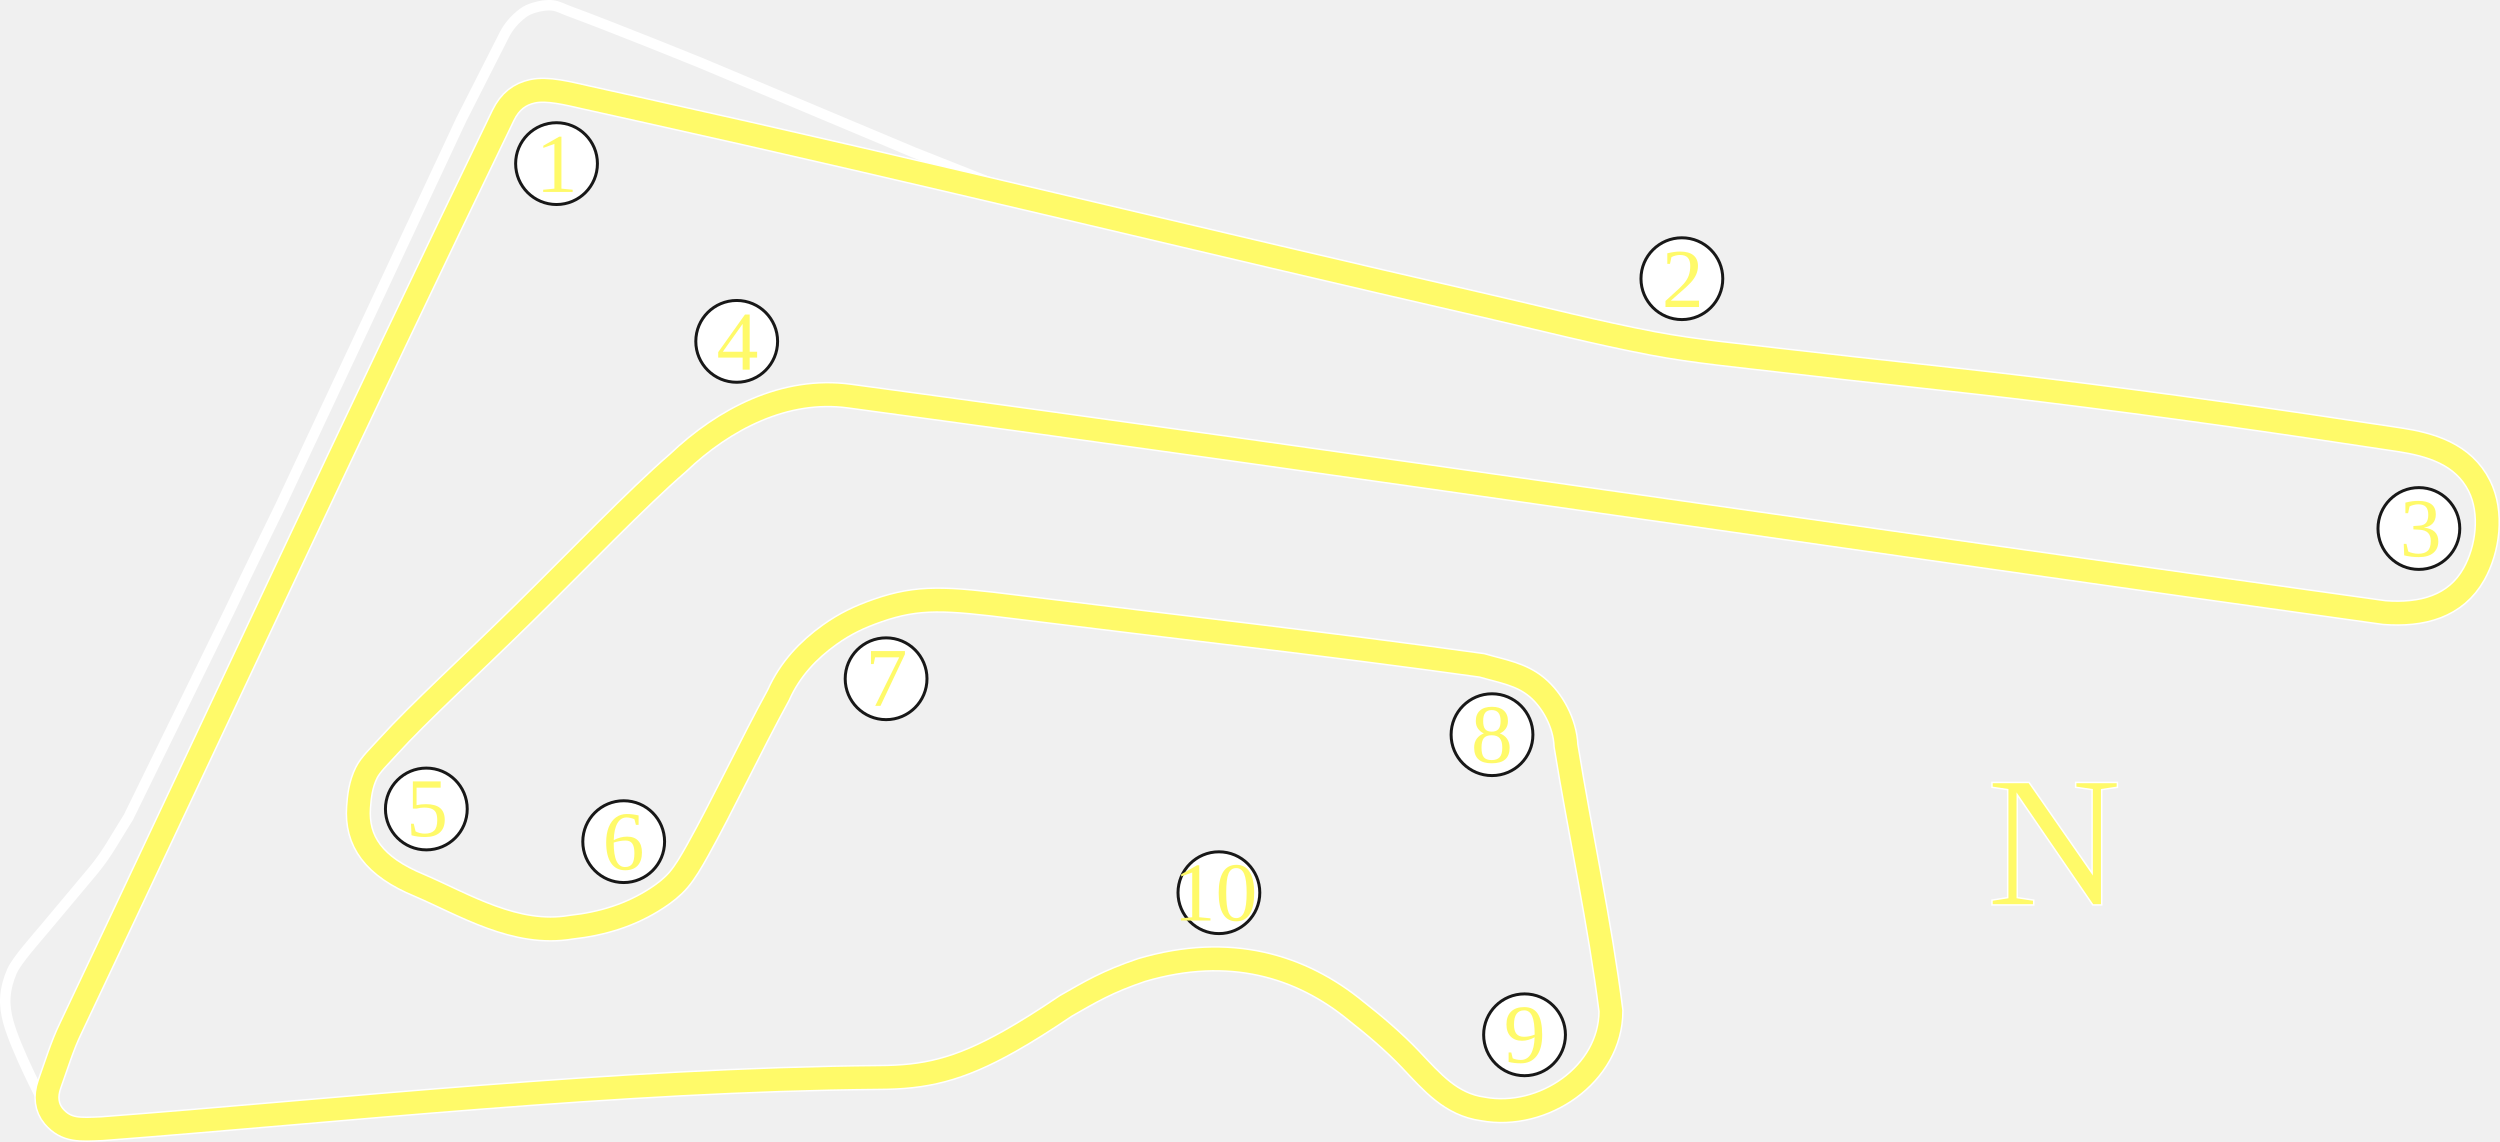
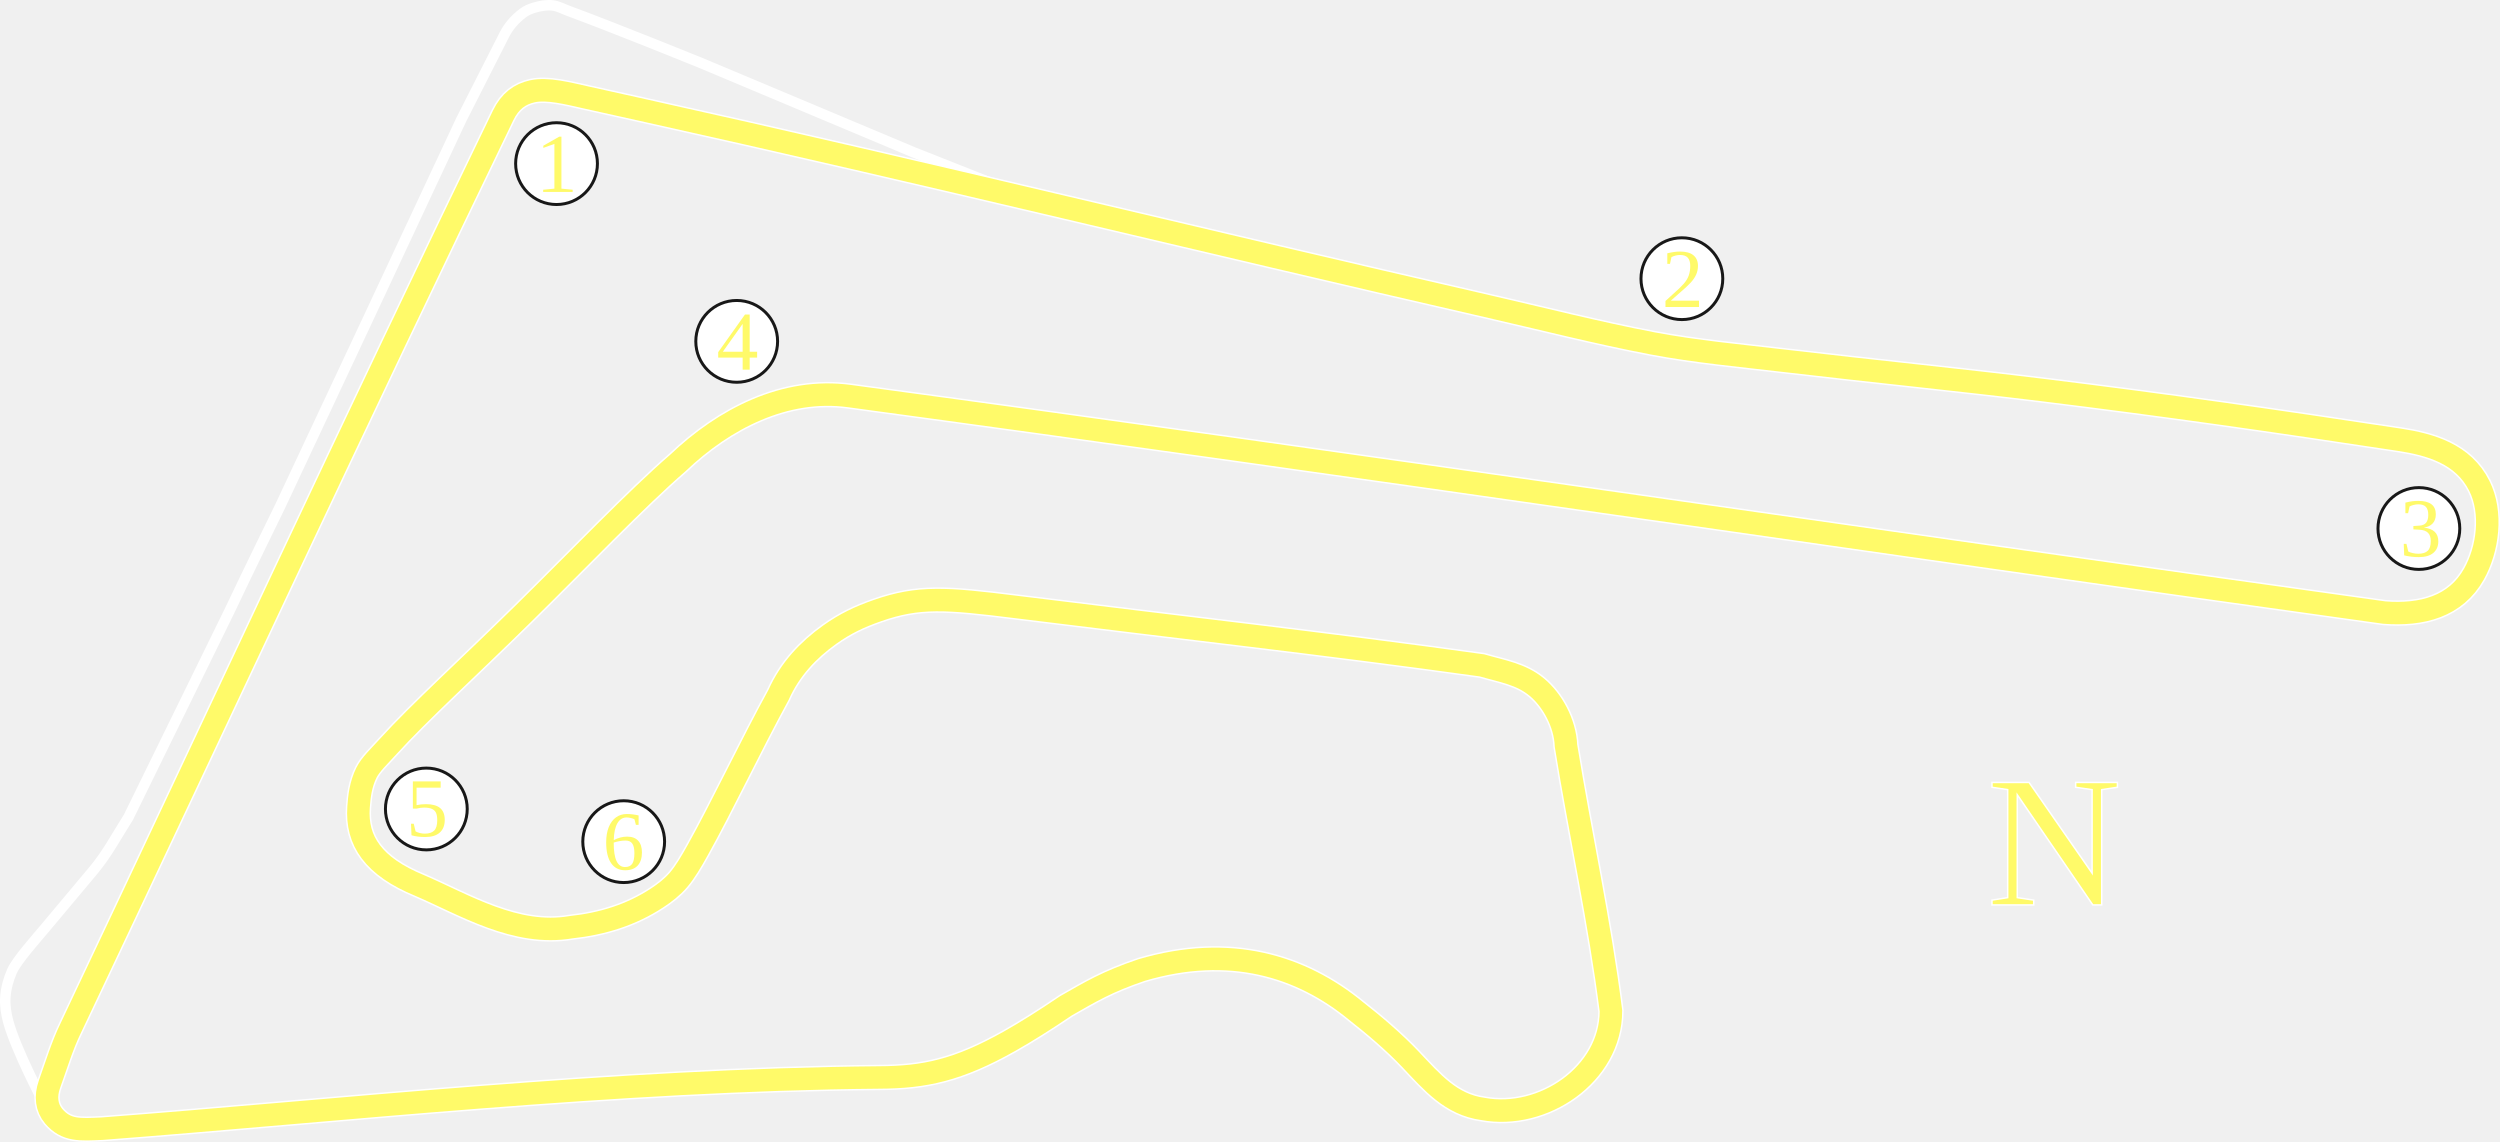
<svg xmlns="http://www.w3.org/2000/svg" xmlns:xlink="http://www.w3.org/1999/xlink" width="1672.315" height="763.873" id="svg2383" version="1.0">
  <defs id="defs2385">
    <clipPath clipPathUnits="userSpaceOnUse" id="clipPath3490">
      <rect style="fill:#006a00;fill-opacity:1;fill-rule:nonzero;stroke:none" id="rect3492" width="1511.787" height="1003.748" x="683.14" y="104.104" transform="matrix(-0.7183395,0.6956928,-0.6956928,-0.7183395,0,0)" />
    </clipPath>
    <pattern patternUnits="userSpaceOnUse" width="10.794" height="10.774" patternTransform="matrix(-0.5630234,-0.534067,0.534067,-0.5630234,1593.725,910.5704)" id="pattern4256">
      <g id="g4248" transform="matrix(0.5878912,6.0987118e-3,-6.0987118e-3,0.5878912,-595.3809,-720.7077)">
        <rect style="opacity:1;fill:black;fill-opacity:1;stroke:none;stroke-width:0.5;stroke-linecap:round;stroke-linejoin:round;stroke-miterlimit:4;stroke-dasharray:none;stroke-dashoffset:0;stroke-opacity:1" id="rect4250" width="18.173" height="18.096" x="1025.535" y="1215.281" />
        <rect style="opacity:1;fill:white;fill-opacity:1;stroke:none;stroke-width:0.5;stroke-linecap:round;stroke-linejoin:round;stroke-miterlimit:4;stroke-dasharray:none;stroke-dashoffset:0;stroke-opacity:1" id="rect4252" width="9.075" height="9.075" x="1025.535" y="1215.281" />
        <rect style="opacity:1;fill:white;fill-opacity:1;stroke:none;stroke-width:0.5;stroke-linecap:round;stroke-linejoin:round;stroke-miterlimit:4;stroke-dasharray:none;stroke-dashoffset:0;stroke-opacity:1" id="rect4254" width="9.075" height="9.075" x="1034.641" y="1224.344" />
      </g>
    </pattern>
    <pattern xlink:href="#pattern4256" id="pattern4264" patternTransform="matrix(-0.7760302,9.7935943e-4,-9.7935943e-4,-0.7760302,-1599.831,380.49)" />
    <clipPath clipPathUnits="userSpaceOnUse" id="clipPath3494">
      <rect style="fill:#006a00;fill-opacity:1;fill-rule:nonzero;stroke:none" id="rect3496" width="2168.193" height="1468.418" x="-4232.846" y="-2372.13" transform="matrix(-0.9472965,-0.3203582,0.9519016,-0.3064038,0,0)" />
    </clipPath>
    <clipPath clipPathUnits="userSpaceOnUse" id="clipPath9716">
      <path id="path9718" d="M 871.135,932.363 C 1314.876,1345.252 1758.616,1758.14 2202.356,2171.029 2375.779,1984.647 2549.202,1798.266 2722.625,1611.884 2278.885,1198.996 1835.145,786.108 1391.405,373.219 1217.982,559.601 1044.559,745.982 871.135,932.363 z" style="fill:#6a6a6a;fill-opacity:1;fill-rule:nonzero;stroke:#010101;stroke-width:0.943;stroke-linecap:round;stroke-linejoin:round;stroke-miterlimit:4;stroke-opacity:1;stroke-dasharray:none;stroke-dashoffset:0" />
    </clipPath>
    <clipPath clipPathUnits="userSpaceOnUse" id="clipPath3213">
      <rect y="475.715" x="1064.764" height="448.636" width="413.942" id="rect3215" style="fill:#ffffff;fill-opacity:1;fill-rule:nonzero;stroke:#fffa69;stroke-width:1;stroke-linecap:butt;stroke-linejoin:round;stroke-miterlimit:4;stroke-opacity:1;stroke-dasharray:none;stroke-dashoffset:0;marker:none;visibility:visible;display:inline;overflow:visible;enable-background:accumulate" />
    </clipPath>
    <clipPath clipPathUnits="userSpaceOnUse" id="clipPath9716-1">
      <path id="path9718-6" d="M 871.135,932.363 C 1314.876,1345.252 1758.616,1758.14 2202.356,2171.029 2375.779,1984.647 2549.202,1798.266 2722.625,1611.884 2278.885,1198.996 1835.145,786.108 1391.405,373.219 1217.982,559.601 1044.559,745.982 871.135,932.363 z" style="fill:#6a6a6a;fill-opacity:1;fill-rule:nonzero;stroke:#010101;stroke-width:0.943;stroke-linecap:round;stroke-linejoin:round;stroke-miterlimit:4;stroke-opacity:1;stroke-dasharray:none;stroke-dashoffset:0" />
    </clipPath>
    <clipPath clipPathUnits="userSpaceOnUse" id="clipPath3494-8">
      <rect style="fill:#006a00;fill-opacity:1;fill-rule:nonzero;stroke:none" id="rect3496-5" width="2168.193" height="1468.418" x="-4232.846" y="-2372.13" transform="matrix(-0.9472965,-0.3203582,0.9519016,-0.3064038,0,0)" />
    </clipPath>
    <pattern xlink:href="#pattern4256-6" id="pattern4264-7" patternTransform="matrix(-0.7760302,9.7935943e-4,-9.7935943e-4,-0.7760302,-1599.831,380.49)" />
    <pattern patternUnits="userSpaceOnUse" width="10.794" height="10.774" patternTransform="matrix(-0.5630234,-0.534067,0.534067,-0.5630234,1593.725,910.5704)" id="pattern4256-6">
      <g id="g4248-1" transform="matrix(0.5878912,6.0987118e-3,-6.0987118e-3,0.5878912,-595.3809,-720.7077)">
        <rect style="opacity:1;fill:black;fill-opacity:1;stroke:none;stroke-width:0.5;stroke-linecap:round;stroke-linejoin:round;stroke-miterlimit:4;stroke-dasharray:none;stroke-dashoffset:0;stroke-opacity:1" id="rect4250-8" width="18.173" height="18.096" x="1025.535" y="1215.281" />
        <rect style="opacity:1;fill:white;fill-opacity:1;stroke:none;stroke-width:0.5;stroke-linecap:round;stroke-linejoin:round;stroke-miterlimit:4;stroke-dasharray:none;stroke-dashoffset:0;stroke-opacity:1" id="rect4252-9" width="9.075" height="9.075" x="1025.535" y="1215.281" />
        <rect style="opacity:1;fill:white;fill-opacity:1;stroke:none;stroke-width:0.5;stroke-linecap:round;stroke-linejoin:round;stroke-miterlimit:4;stroke-dasharray:none;stroke-dashoffset:0;stroke-opacity:1" id="rect4254-2" width="9.075" height="9.075" x="1034.641" y="1224.344" />
      </g>
    </pattern>
    <clipPath clipPathUnits="userSpaceOnUse" id="clipPath3490-7">
      <rect style="fill:#006a00;fill-opacity:1;fill-rule:nonzero;stroke:none" id="rect3492-9" width="1511.787" height="1003.748" x="683.14" y="104.104" transform="matrix(-0.7183395,0.6956928,-0.6956928,-0.7183395,0,0)" />
    </clipPath>
    <pattern patternUnits="userSpaceOnUse" width="10.794" height="10.774" patternTransform="matrix(-0.5630234,-0.534067,0.534067,-0.5630234,1593.725,910.5704)" id="pattern4688">
      <g id="g4690" transform="matrix(0.5878912,6.0987118e-3,-6.0987118e-3,0.5878912,-595.3809,-720.7077)">
        <rect style="opacity:1;fill:black;fill-opacity:1;stroke:none;stroke-width:0.5;stroke-linecap:round;stroke-linejoin:round;stroke-miterlimit:4;stroke-dasharray:none;stroke-dashoffset:0;stroke-opacity:1" id="rect4692" width="18.173" height="18.096" x="1025.535" y="1215.281" />
        <rect style="opacity:1;fill:white;fill-opacity:1;stroke:none;stroke-width:0.5;stroke-linecap:round;stroke-linejoin:round;stroke-miterlimit:4;stroke-dasharray:none;stroke-dashoffset:0;stroke-opacity:1" id="rect4694" width="9.075" height="9.075" x="1025.535" y="1215.281" />
        <rect style="opacity:1;fill:white;fill-opacity:1;stroke:none;stroke-width:0.5;stroke-linecap:round;stroke-linejoin:round;stroke-miterlimit:4;stroke-dasharray:none;stroke-dashoffset:0;stroke-opacity:1" id="rect4696" width="9.075" height="9.075" x="1034.641" y="1224.344" />
      </g>
    </pattern>
    <clipPath clipPathUnits="userSpaceOnUse" id="clipPath9716-8">
      <path id="path9718-2" d="M 871.135,932.363 C 1314.876,1345.252 1758.616,1758.14 2202.356,2171.029 2375.779,1984.647 2549.202,1798.266 2722.625,1611.884 2278.885,1198.996 1835.145,786.108 1391.405,373.219 1217.982,559.601 1044.559,745.982 871.135,932.363 z" style="fill:#6a6a6a;fill-opacity:1;fill-rule:nonzero;stroke:#010101;stroke-width:0.943;stroke-linecap:round;stroke-linejoin:round;stroke-miterlimit:4;stroke-opacity:1;stroke-dasharray:none;stroke-dashoffset:0" />
    </clipPath>
    <clipPath clipPathUnits="userSpaceOnUse" id="clipPath3494-4">
      <rect style="fill:#006a00;fill-opacity:1;fill-rule:nonzero;stroke:none" id="rect3496-55" width="2168.193" height="1468.418" x="-4232.846" y="-2372.13" transform="matrix(-0.9472965,-0.3203582,0.9519016,-0.3064038,0,0)" />
    </clipPath>
    <pattern xlink:href="#pattern4256-7" id="pattern4264-1" patternTransform="matrix(-0.7760302,9.7935943e-4,-9.7935943e-4,-0.7760302,-1599.831,380.49)" />
    <pattern patternUnits="userSpaceOnUse" width="10.794" height="10.774" patternTransform="matrix(-0.5630234,-0.534067,0.534067,-0.5630234,1593.725,910.5704)" id="pattern4256-7">
      <g id="g4248-11" transform="matrix(0.5878912,6.0987118e-3,-6.0987118e-3,0.5878912,-595.3809,-720.7077)">
        <rect style="opacity:1;fill:black;fill-opacity:1;stroke:none;stroke-width:0.5;stroke-linecap:round;stroke-linejoin:round;stroke-miterlimit:4;stroke-dasharray:none;stroke-dashoffset:0;stroke-opacity:1" id="rect4250-5" width="18.173" height="18.096" x="1025.535" y="1215.281" />
        <rect style="opacity:1;fill:white;fill-opacity:1;stroke:none;stroke-width:0.5;stroke-linecap:round;stroke-linejoin:round;stroke-miterlimit:4;stroke-dasharray:none;stroke-dashoffset:0;stroke-opacity:1" id="rect4252-2" width="9.075" height="9.075" x="1025.535" y="1215.281" />
        <rect style="opacity:1;fill:white;fill-opacity:1;stroke:none;stroke-width:0.5;stroke-linecap:round;stroke-linejoin:round;stroke-miterlimit:4;stroke-dasharray:none;stroke-dashoffset:0;stroke-opacity:1" id="rect4254-7" width="9.075" height="9.075" x="1034.641" y="1224.344" />
      </g>
    </pattern>
    <clipPath clipPathUnits="userSpaceOnUse" id="clipPath3490-6">
      <rect style="fill:#006a00;fill-opacity:1;fill-rule:nonzero;stroke:none" id="rect3492-1" width="1511.787" height="1003.748" x="683.14" y="104.104" transform="matrix(-0.7183395,0.6956928,-0.6956928,-0.7183395,0,0)" />
    </clipPath>
    <pattern patternUnits="userSpaceOnUse" width="10.794" height="10.774" patternTransform="matrix(-0.5630234,-0.534067,0.534067,-0.5630234,1593.725,910.5704)" id="pattern3751">
      <g id="g3753" transform="matrix(0.5878912,6.0987118e-3,-6.0987118e-3,0.5878912,-595.3809,-720.7077)">
        <rect style="opacity:1;fill:black;fill-opacity:1;stroke:none;stroke-width:0.5;stroke-linecap:round;stroke-linejoin:round;stroke-miterlimit:4;stroke-dasharray:none;stroke-dashoffset:0;stroke-opacity:1" id="rect3755" width="18.173" height="18.096" x="1025.535" y="1215.281" />
        <rect style="opacity:1;fill:white;fill-opacity:1;stroke:none;stroke-width:0.5;stroke-linecap:round;stroke-linejoin:round;stroke-miterlimit:4;stroke-dasharray:none;stroke-dashoffset:0;stroke-opacity:1" id="rect3757" width="9.075" height="9.075" x="1025.535" y="1215.281" />
        <rect style="opacity:1;fill:white;fill-opacity:1;stroke:none;stroke-width:0.5;stroke-linecap:round;stroke-linejoin:round;stroke-miterlimit:4;stroke-dasharray:none;stroke-dashoffset:0;stroke-opacity:1" id="rect3759" width="9.075" height="9.075" x="1034.641" y="1224.344" />
      </g>
    </pattern>
  </defs>
  <g id="layer1" transform="translate(-1076.382,-655.6329)" style="display:inline">
    <path id="path4041" d="m 1104.693,1391.44 c 0,0 -17.781,-33.938 -22.767,-52.279 -1.436,-5.282 -2.319,-10.84 -1.968,-16.302 0.391,-6.077 2.024,-12.142 4.497,-17.707 3.165,-7.122 16.304,-21.832 21.309,-27.806 l 33.219,-39.651 c 9.078,-10.836 15.732,-23.494 23.329,-35.415 l 67.738,-138.287 c 10.996,-23.353 33.728,-69.706 33.728,-69.706 l 61.836,-131.822 59.306,-126.763 28.95,-57.057 c 2.856,-5.628 7.331,-10.531 12.367,-14.335 2.308,-1.743 5.088,-2.864 7.87,-3.654 3.812,-1.082 7.864,-1.823 11.805,-1.405 3.742,0.396 7.149,2.357 10.681,3.654 29.576,10.864 87.975,34.572 87.975,34.572 l 142.503,59.868 60.992,24.172" style="fill:none;stroke:#ffffff;stroke-width:7;stroke-linecap:butt;stroke-linejoin:miter;stroke-miterlimit:4;stroke-opacity:1;stroke-dasharray:none" />
    <path id="path4039" d="m 1123.533,1343.708 c 96.459,-203.603 191.179,-408.04 289.376,-610.811 4.69,-9.685 11.186,-14.311 19.574,-16.179 10.031,-2.234 24.02,1.434 35.886,4.093 14.066,3.152 26.062,5.797 37.847,8.411 188.711,41.86 376.505,88.006 564.912,131.167 36.887,8.45 73.574,17.875 110.744,24.953 28.515,5.43 58.713,8.171 89.143,11.758 57.635,6.794 116.771,12.695 171.356,19.394 83.23,10.215 156.065,20.682 238.953,33.284 20.797,3.162 42.839,9.471 53.555,30.869 8.983,17.939 5.781,42.293 -3.6,59 -12.219,21.762 -34.713,27.698 -59.997,25.754 -341.774,-47.54 -684.737,-98.576 -1026.647,-144.81 -43.099,-5.883 -83.859,15.209 -114.779,44.706 -27.736,23.972 -65.949,64.009 -103.264,100.735 -35.432,34.873 -70.165,66.483 -90.283,88.673 -6.186,6.823 -12.098,12.301 -14.824,17.819 -3.877,7.848 -4.752,15.907 -5.261,23.02 -1.62,22.641 10,39.718 40.847,52.401 29.86,12.823 64.315,34.264 101.276,27.928 21.16,-2.286 40.322,-8.261 57.589,-19.587 5.158,-3.383 10.185,-7.226 14.408,-12.189 4.465,-5.248 8.441,-12.089 12.756,-19.806 16.087,-28.766 35.419,-69.713 54.048,-103.797 7.683,-17.216 19.779,-29.938 34.209,-40.295 10.628,-7.564 20.018,-11.939 31.926,-16.113 27.687,-9.704 45.904,-8.282 92.783,-2.425 105.471,13.178 206.511,24.404 311.6,39.057 13.673,3.984 26.101,5.734 36.776,14.619 10.134,8.435 18.855,23.688 19.47,39.172 9.585,59.12 22.612,118.249 30.078,177.364 -0.126,42.708 -45.637,72.978 -85.617,65.568 -21.429,-2.946 -33.847,-17.731 -48.528,-33.229 -10.853,-11.457 -24.385,-22.942 -36.221,-32.193 -36.922,-30.416 -84.755,-44.867 -143.573,-27.507 -23.156,7.831 -34.151,14.527 -50.578,23.903 -14.264,9.641 -26.609,17.415 -37.695,23.664 -34.676,19.546 -57.031,24.168 -87.252,24.305 -175.097,1.492 -365.061,22.523 -519.976,34.274 -14.683,0.614 -23.76,1.527 -32.207,-8.309 -4.804,-5.681 -5.773,-13.242 -2.903,-21.352 4.457,-12.316 8.574,-25.988 14.093,-37.291 z" style="fill:none;stroke:#ffffff;stroke-width:17;stroke-linecap:butt;stroke-linejoin:miter;stroke-miterlimit:4;stroke-opacity:1;stroke-dasharray:none" />
    <g style="display:inline" id="g3804" transform="matrix(1.955528,0,0,1.955528,-1667.464,-626.0866)" clip-path="none">
      <text id="text3180" y="964.988" x="2082.67" style="font-size:64px;font-style:normal;font-weight:normal;fill:#fffa69;fill-opacity:1;stroke:#ffffff;stroke-width:0.511px;stroke-linecap:butt;stroke-linejoin:miter;stroke-opacity:1;font-family:Times New Roman" xml:space="preserve">
        <tspan y="964.988" x="2082.67" id="tspan3182" style="stroke-width:0.511">N</tspan>
      </text>
    </g>
    <path style="fill:none;stroke:#fffa69;stroke-width:15;stroke-linecap:butt;stroke-linejoin:miter;stroke-miterlimit:4;stroke-opacity:1;stroke-dasharray:none" d="m 1123.533,1343.708 c 96.459,-203.603 191.179,-408.04 289.376,-610.811 4.69,-9.685 11.186,-14.311 19.574,-16.179 10.031,-2.234 24.02,1.434 35.886,4.093 14.066,3.152 26.062,5.797 37.847,8.411 188.711,41.86 376.505,88.006 564.912,131.167 36.887,8.45 73.574,17.875 110.744,24.953 28.515,5.43 58.713,8.171 89.143,11.758 57.635,6.794 116.771,12.695 171.356,19.394 83.23,10.215 156.065,20.682 238.953,33.284 20.797,3.162 42.839,9.471 53.555,30.869 8.983,17.939 5.781,42.293 -3.6,59 -12.219,21.762 -34.713,27.698 -59.997,25.754 -341.774,-47.54 -684.737,-98.576 -1026.647,-144.81 -43.099,-5.883 -83.859,15.209 -114.779,44.706 -27.736,23.972 -65.949,64.009 -103.264,100.735 -35.432,34.873 -70.165,66.483 -90.283,88.673 -6.186,6.823 -12.098,12.301 -14.824,17.819 -3.877,7.848 -4.752,15.907 -5.261,23.02 -1.62,22.641 10,39.718 40.847,52.401 29.86,12.823 64.315,34.264 101.276,27.928 21.16,-2.286 40.322,-8.261 57.589,-19.587 5.158,-3.383 10.185,-7.226 14.408,-12.189 4.465,-5.248 8.441,-12.089 12.756,-19.806 16.087,-28.766 35.419,-69.713 54.048,-103.797 7.683,-17.216 19.779,-29.938 34.209,-40.295 10.628,-7.564 20.018,-11.939 31.926,-16.113 27.687,-9.704 45.904,-8.282 92.783,-2.425 105.471,13.178 206.511,24.404 311.6,39.057 13.673,3.984 26.101,5.734 36.776,14.619 10.134,8.435 18.855,23.688 19.47,39.172 9.585,59.12 22.612,118.249 30.078,177.364 -0.126,42.708 -45.637,72.978 -85.617,65.568 -21.429,-2.946 -33.847,-17.731 -48.528,-33.229 -10.853,-11.457 -24.385,-22.942 -36.221,-32.193 -36.922,-30.416 -84.755,-44.867 -143.573,-27.507 -23.156,7.831 -34.151,14.527 -50.578,23.903 -14.264,9.641 -26.609,17.415 -37.695,23.664 -34.676,19.546 -57.031,24.168 -87.252,24.305 -175.097,1.492 -365.061,22.523 -519.976,34.274 -14.683,0.614 -23.76,1.527 -32.207,-8.309 -4.804,-5.681 -5.773,-13.242 -2.903,-21.352 4.457,-12.316 8.574,-25.988 14.093,-37.291 z" id="path3397" />
    <g transform="translate(316.345,-493.0405)" id="g3871">
      <g transform="translate(-12.33866,17.27412)" id="g3724">
        <path style="fill:#ffffff;fill-opacity:1;fill-rule:nonzero;stroke:#181818;stroke-width:1.836;stroke-linecap:round;stroke-linejoin:round;stroke-miterlimit:4;stroke-opacity:1;stroke-dasharray:none;stroke-dashoffset:66;marker:none;visibility:visible;display:inline;overflow:visible;enable-background:accumulate" id="path3715" d="m 2428.862,1324.129 c 0,13.87 -11.244,25.114 -25.114,25.114 -13.87,0 -25.114,-11.244 -25.114,-25.114 0,-13.87 11.244,-25.114 25.114,-25.114 13.87,0 25.114,11.244 25.114,25.114 z" transform="matrix(1.089286,0,0,1.089286,-1473.717,-201.5068)" />
        <text xml:space="preserve" style="font-size:56px;font-style:normal;font-weight:normal;writing-mode:lr-tb;fill:#fffa69;fill-opacity:1;stroke:none;font-family:Times New Roman" x="1130.788" y="1259.77" id="text3415">
          <tspan id="tspan3417" x="1130.788" y="1259.77">1</tspan>
        </text>
      </g>
    </g>
    <g transform="translate(1011.594,-202.8544)" id="g3858">
      <g transform="translate(4.935464,8.637062)" id="g3719">
        <path style="fill:#ffffff;fill-opacity:1;fill-rule:nonzero;stroke:#181818;stroke-width:1.836;stroke-linecap:round;stroke-linejoin:round;stroke-miterlimit:4;stroke-opacity:1;stroke-dasharray:none;stroke-dashoffset:66;marker:none;visibility:visible;display:inline;overflow:visible;enable-background:accumulate" id="path3717" d="m 2428.862,1324.129 c 0,13.87 -11.244,25.114 -25.114,25.114 -13.87,0 -25.114,-11.244 -25.114,-25.114 0,-13.87 11.244,-25.114 25.114,-25.114 13.87,0 25.114,11.244 25.114,25.114 z" transform="matrix(1.089286,0,0,1.089286,-1433.465,-406.0851)" />
        <text xml:space="preserve" style="font-size:56px;font-style:normal;font-weight:normal;writing-mode:lr-tb;fill:#fffa69;fill-opacity:1;stroke:none;font-family:Times New Roman" x="1171.465" y="1055.192" id="text3419">
          <tspan id="tspan3421" x="1171.465" y="1055.192">2</tspan>
        </text>
      </g>
      <g transform="translate(3.701598,2.467732)" id="g3710" />
    </g>
    <g transform="translate(1350.926,141.1824)" id="g3858-1">
      <g transform="translate(4.935464,8.637062)" id="g3719-7" />
      <g transform="translate(3.701598,2.467732)" id="g3710-4">
        <path style="fill:#ffffff;fill-opacity:1;fill-rule:nonzero;stroke:#181818;stroke-width:1.836;stroke-linecap:round;stroke-linejoin:round;stroke-miterlimit:4;stroke-opacity:1;stroke-dasharray:none;stroke-dashoffset:66;marker:none;visibility:visible;display:inline;overflow:visible;enable-background:accumulate" id="path3708" d="m 2428.862,1324.129 c 0,13.87 -11.244,25.114 -25.114,25.114 -13.87,0 -25.114,-11.244 -25.114,-25.114 0,-13.87 11.244,-25.114 25.114,-25.114 13.87,0 25.114,11.244 25.114,25.114 z" transform="matrix(1.089286,0,0,1.089286,-1278.566,-576.8369)" />
        <text xml:space="preserve" style="font-size:56px;font-style:normal;font-weight:normal;writing-mode:lr-tb;fill:#fffa69;fill-opacity:1;stroke:none;font-family:Times New Roman" x="1326.992" y="884.112" id="text3423">
          <tspan id="tspan3425" x="1326.992" y="884.112">3</tspan>
        </text>
      </g>
    </g>
    <g transform="translate(36.40393,118.948)" id="g3849">
      <g transform="translate(-9.870928,11.10479)" id="g3703">
        <path style="fill:#ffffff;fill-opacity:1;fill-rule:nonzero;stroke:#181818;stroke-width:1.836;stroke-linecap:round;stroke-linejoin:round;stroke-miterlimit:4;stroke-opacity:1;stroke-dasharray:none;stroke-dashoffset:66;marker:none;visibility:visible;display:inline;overflow:visible;enable-background:accumulate" id="path3701" d="m 2428.862,1324.129 c 0,13.87 -11.244,25.114 -25.114,25.114 -13.87,0 -25.114,-11.244 -25.114,-25.114 0,-13.87 11.244,-25.114 25.114,-25.114 13.87,0 25.114,11.244 25.114,25.114 z" transform="matrix(1.089286,0,0,1.089286,-1075.725,-688.4268)" />
        <text xml:space="preserve" style="font-size:56px;font-style:normal;font-weight:normal;writing-mode:lr-tb;fill:#fffa69;fill-opacity:1;stroke:none;font-family:Times New Roman" x="1529.177" y="772.85" id="text3427">
          <tspan id="tspan3429" x="1529.177" y="772.85">4</tspan>
        </text>
      </g>
    </g>
    <g id="g3696" transform="translate(-374.9133,492.3936)">
      <path transform="matrix(1.089286,0,0,1.089286,-881.8865,-737.9632)" d="m 2428.862,1324.129 c 0,13.87 -11.244,25.114 -25.114,25.114 -13.87,0 -25.114,-11.244 -25.114,-25.114 0,-13.87 11.244,-25.114 25.114,-25.114 13.87,0 25.114,11.244 25.114,25.114 z" id="path3694" style="fill:#ffffff;fill-opacity:1;fill-rule:nonzero;stroke:#181818;stroke-width:1.836;stroke-linecap:round;stroke-linejoin:round;stroke-miterlimit:4;stroke-opacity:1;stroke-dasharray:none;stroke-dashoffset:66;marker:none;visibility:visible;display:inline;overflow:visible;enable-background:accumulate" />
      <text id="text3431" y="722.603" x="1722.988" style="font-size:56px;font-style:normal;font-weight:normal;writing-mode:lr-tb;fill:#fffa69;fill-opacity:1;stroke:none;font-family:Times New Roman" xml:space="preserve">
        <tspan y="722.603" x="1722.988" id="tspan3433">5</tspan>
      </text>
    </g>
    <g id="g3689" transform="translate(-461.2623,603.157)">
      <path transform="matrix(1.089286,0,0,1.089286,-663.5193,-826.8769)" d="m 2428.862,1324.129 c 0,13.87 -11.244,25.114 -25.114,25.114 -13.87,0 -25.114,-11.244 -25.114,-25.114 0,-13.87 11.244,-25.114 25.114,-25.114 13.87,0 25.114,11.244 25.114,25.114 z" id="path3687" style="fill:#ffffff;fill-opacity:1;fill-rule:nonzero;stroke:#181818;stroke-width:1.836;stroke-linecap:round;stroke-linejoin:round;stroke-miterlimit:4;stroke-opacity:1;stroke-dasharray:none;stroke-dashoffset:66;marker:none;visibility:visible;display:inline;overflow:visible;enable-background:accumulate" />
      <text id="text3435" y="634.072" x="1940.727" style="font-size:56px;font-style:normal;font-weight:normal;writing-mode:lr-tb;fill:#fffa69;fill-opacity:1;stroke:none;font-family:Times New Roman" xml:space="preserve">
        <tspan y="634.072" x="1940.727" id="tspan3437">6</tspan>
      </text>
    </g>
-     <g transform="translate(-421.6419,565.423)" id="g3840">
-       <g transform="translate(-4.935464,3.701598)" id="g3682">
-         <path style="fill:#ffffff;fill-opacity:1;fill-rule:nonzero;stroke:#181818;stroke-width:1.836;stroke-linecap:round;stroke-linejoin:round;stroke-miterlimit:4;stroke-opacity:1;stroke-dasharray:none;stroke-dashoffset:66;marker:none;visibility:visible;display:inline;overflow:visible;enable-background:accumulate" id="path3680" d="m 2428.862,1324.129 c 0,13.87 -11.244,25.114 -25.114,25.114 -13.87,0 -25.114,-11.244 -25.114,-25.114 0,-13.87 11.244,-25.114 25.114,-25.114 13.87,0 25.114,11.244 25.114,25.114 z" transform="matrix(1.089286,0,0,1.089286,-522.6765,-901.8103)" />
-         <text xml:space="preserve" style="font-size:56px;font-style:normal;font-weight:normal;writing-mode:lr-tb;fill:#fffa69;fill-opacity:1;stroke:none;font-family:Times New Roman" x="2081.898" y="558.701" id="text3439">
-           <tspan id="tspan3441" x="2081.898" y="558.701">7</tspan>
-         </text>
-       </g>
-     </g>
-     <g transform="translate(-287.7491,475.2664)" id="g3831">
-       <g transform="translate(19.74186,3.701598)" id="g3675">
-         <path style="fill:#ffffff;fill-opacity:1;fill-rule:nonzero;stroke:#181818;stroke-width:1.836;stroke-linecap:round;stroke-linejoin:round;stroke-miterlimit:4;stroke-opacity:1;stroke-dasharray:none;stroke-dashoffset:66;marker:none;visibility:visible;display:inline;overflow:visible;enable-background:accumulate" id="path3673" d="m 2428.862,1324.129 c 0,13.87 -11.244,25.114 -25.114,25.114 -13.87,0 -25.114,-11.244 -25.114,-25.114 0,-13.87 11.244,-25.114 25.114,-25.114 13.87,0 25.114,11.244 25.114,25.114 z" transform="matrix(1.089286,0,0,1.089286,-275.9385,-774.2369)" />
-         <text xml:space="preserve" style="font-size:56px;font-style:normal;font-weight:normal;writing-mode:lr-tb;fill:#fffa69;fill-opacity:1;stroke:none;font-family:Times New Roman" x="2328.348" y="686.712" id="text3443">
-           <tspan id="tspan3445" x="2328.348" y="686.712">8</tspan>
-         </text>
-       </g>
-     </g>
-     <g id="g3821" transform="translate(229.3797,240.7111)">
-       <g transform="translate(-16.04026,-43.18531)" id="g3668">
-         <path style="fill:#ffffff;fill-opacity:1;fill-rule:nonzero;stroke:#181818;stroke-width:1.836;stroke-linecap:round;stroke-linejoin:round;stroke-miterlimit:4;stroke-opacity:1;stroke-dasharray:none;stroke-dashoffset:66;marker:none;visibility:visible;display:inline;overflow:visible;enable-background:accumulate" id="path3666" d="m 2428.862,1324.129 c 0,13.87 -11.244,25.114 -25.114,25.114 -13.87,0 -25.114,-11.244 -25.114,-25.114 0,-13.87 11.244,-25.114 25.114,-25.114 13.87,0 25.114,11.244 25.114,25.114 z" transform="matrix(1.089286,0,0,1.089286,-735.5199,-292.0476)" />
-         <text xml:space="preserve" style="font-size:56px;font-style:normal;font-weight:normal;writing-mode:lr-tb;fill:#fffa69;fill-opacity:1;stroke:none;font-family:Times New Roman" x="1868.945" y="1168.847" id="text3447">
-           <tspan id="tspan3449" x="1868.945" y="1168.847">9</tspan>
-         </text>
-       </g>
-     </g>
-     <g transform="translate(503.5799,-130.2726)" id="g3889">
-       <g transform="translate(-7.403196,23.44345)" id="g3661">
-         <path style="fill:#ffffff;fill-opacity:1;fill-rule:nonzero;stroke:#181818;stroke-width:1.836;stroke-linecap:round;stroke-linejoin:round;stroke-miterlimit:4;stroke-opacity:1;stroke-dasharray:none;stroke-dashoffset:66;marker:none;visibility:visible;display:inline;overflow:visible;enable-background:accumulate" id="path3659" d="m 2428.862,1324.129 c 0,13.87 -11.244,25.114 -25.114,25.114 -13.87,0 -25.114,-11.244 -25.114,-25.114 0,-13.87 11.244,-25.114 25.114,-25.114 13.87,0 25.114,11.244 25.114,25.114 z" transform="matrix(1.089286,0,0,1.089286,-1222.81,-82.73875)" />
-         <text xml:space="preserve" style="font-size:56px;font-style:normal;font-weight:normal;writing-mode:lr-tb;fill:#fffa69;fill-opacity:1;stroke:none;font-family:Times New Roman" x="1365.276" y="1378.21" id="text3451">
-           <tspan id="tspan3453" x="1365.276" y="1378.21">10</tspan>
-         </text>
-       </g>
-     </g>
  </g>
</svg>
